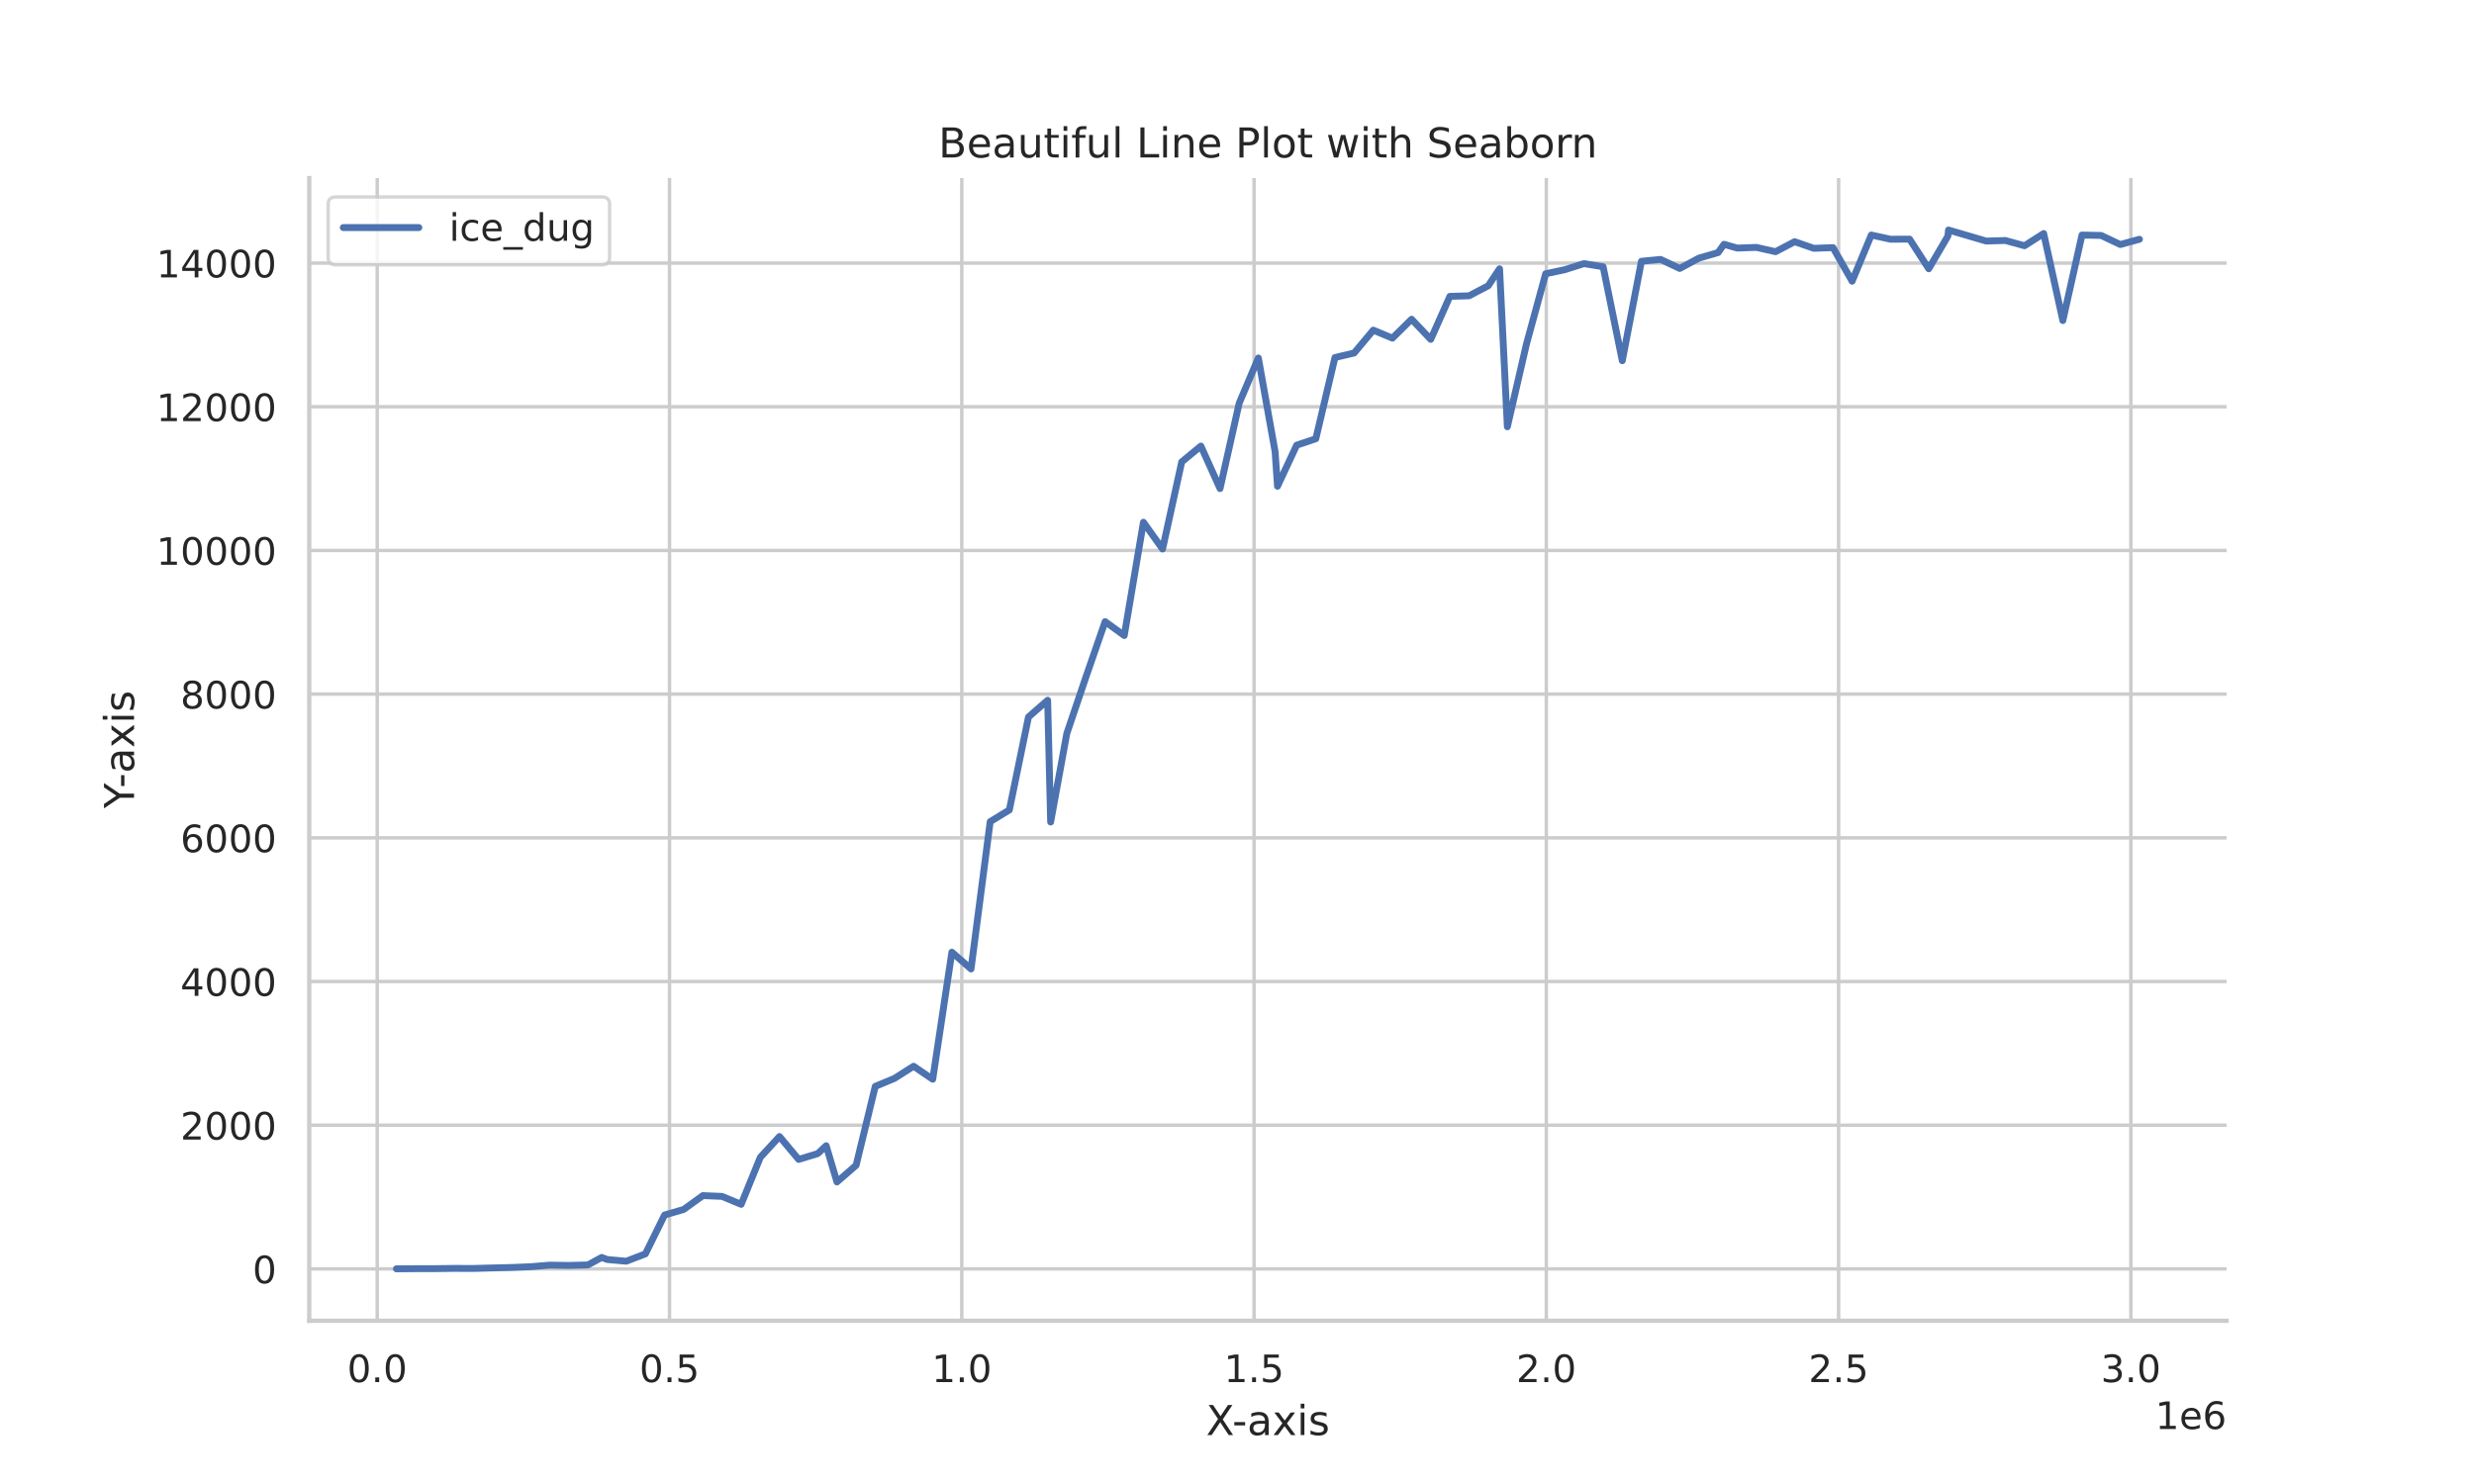
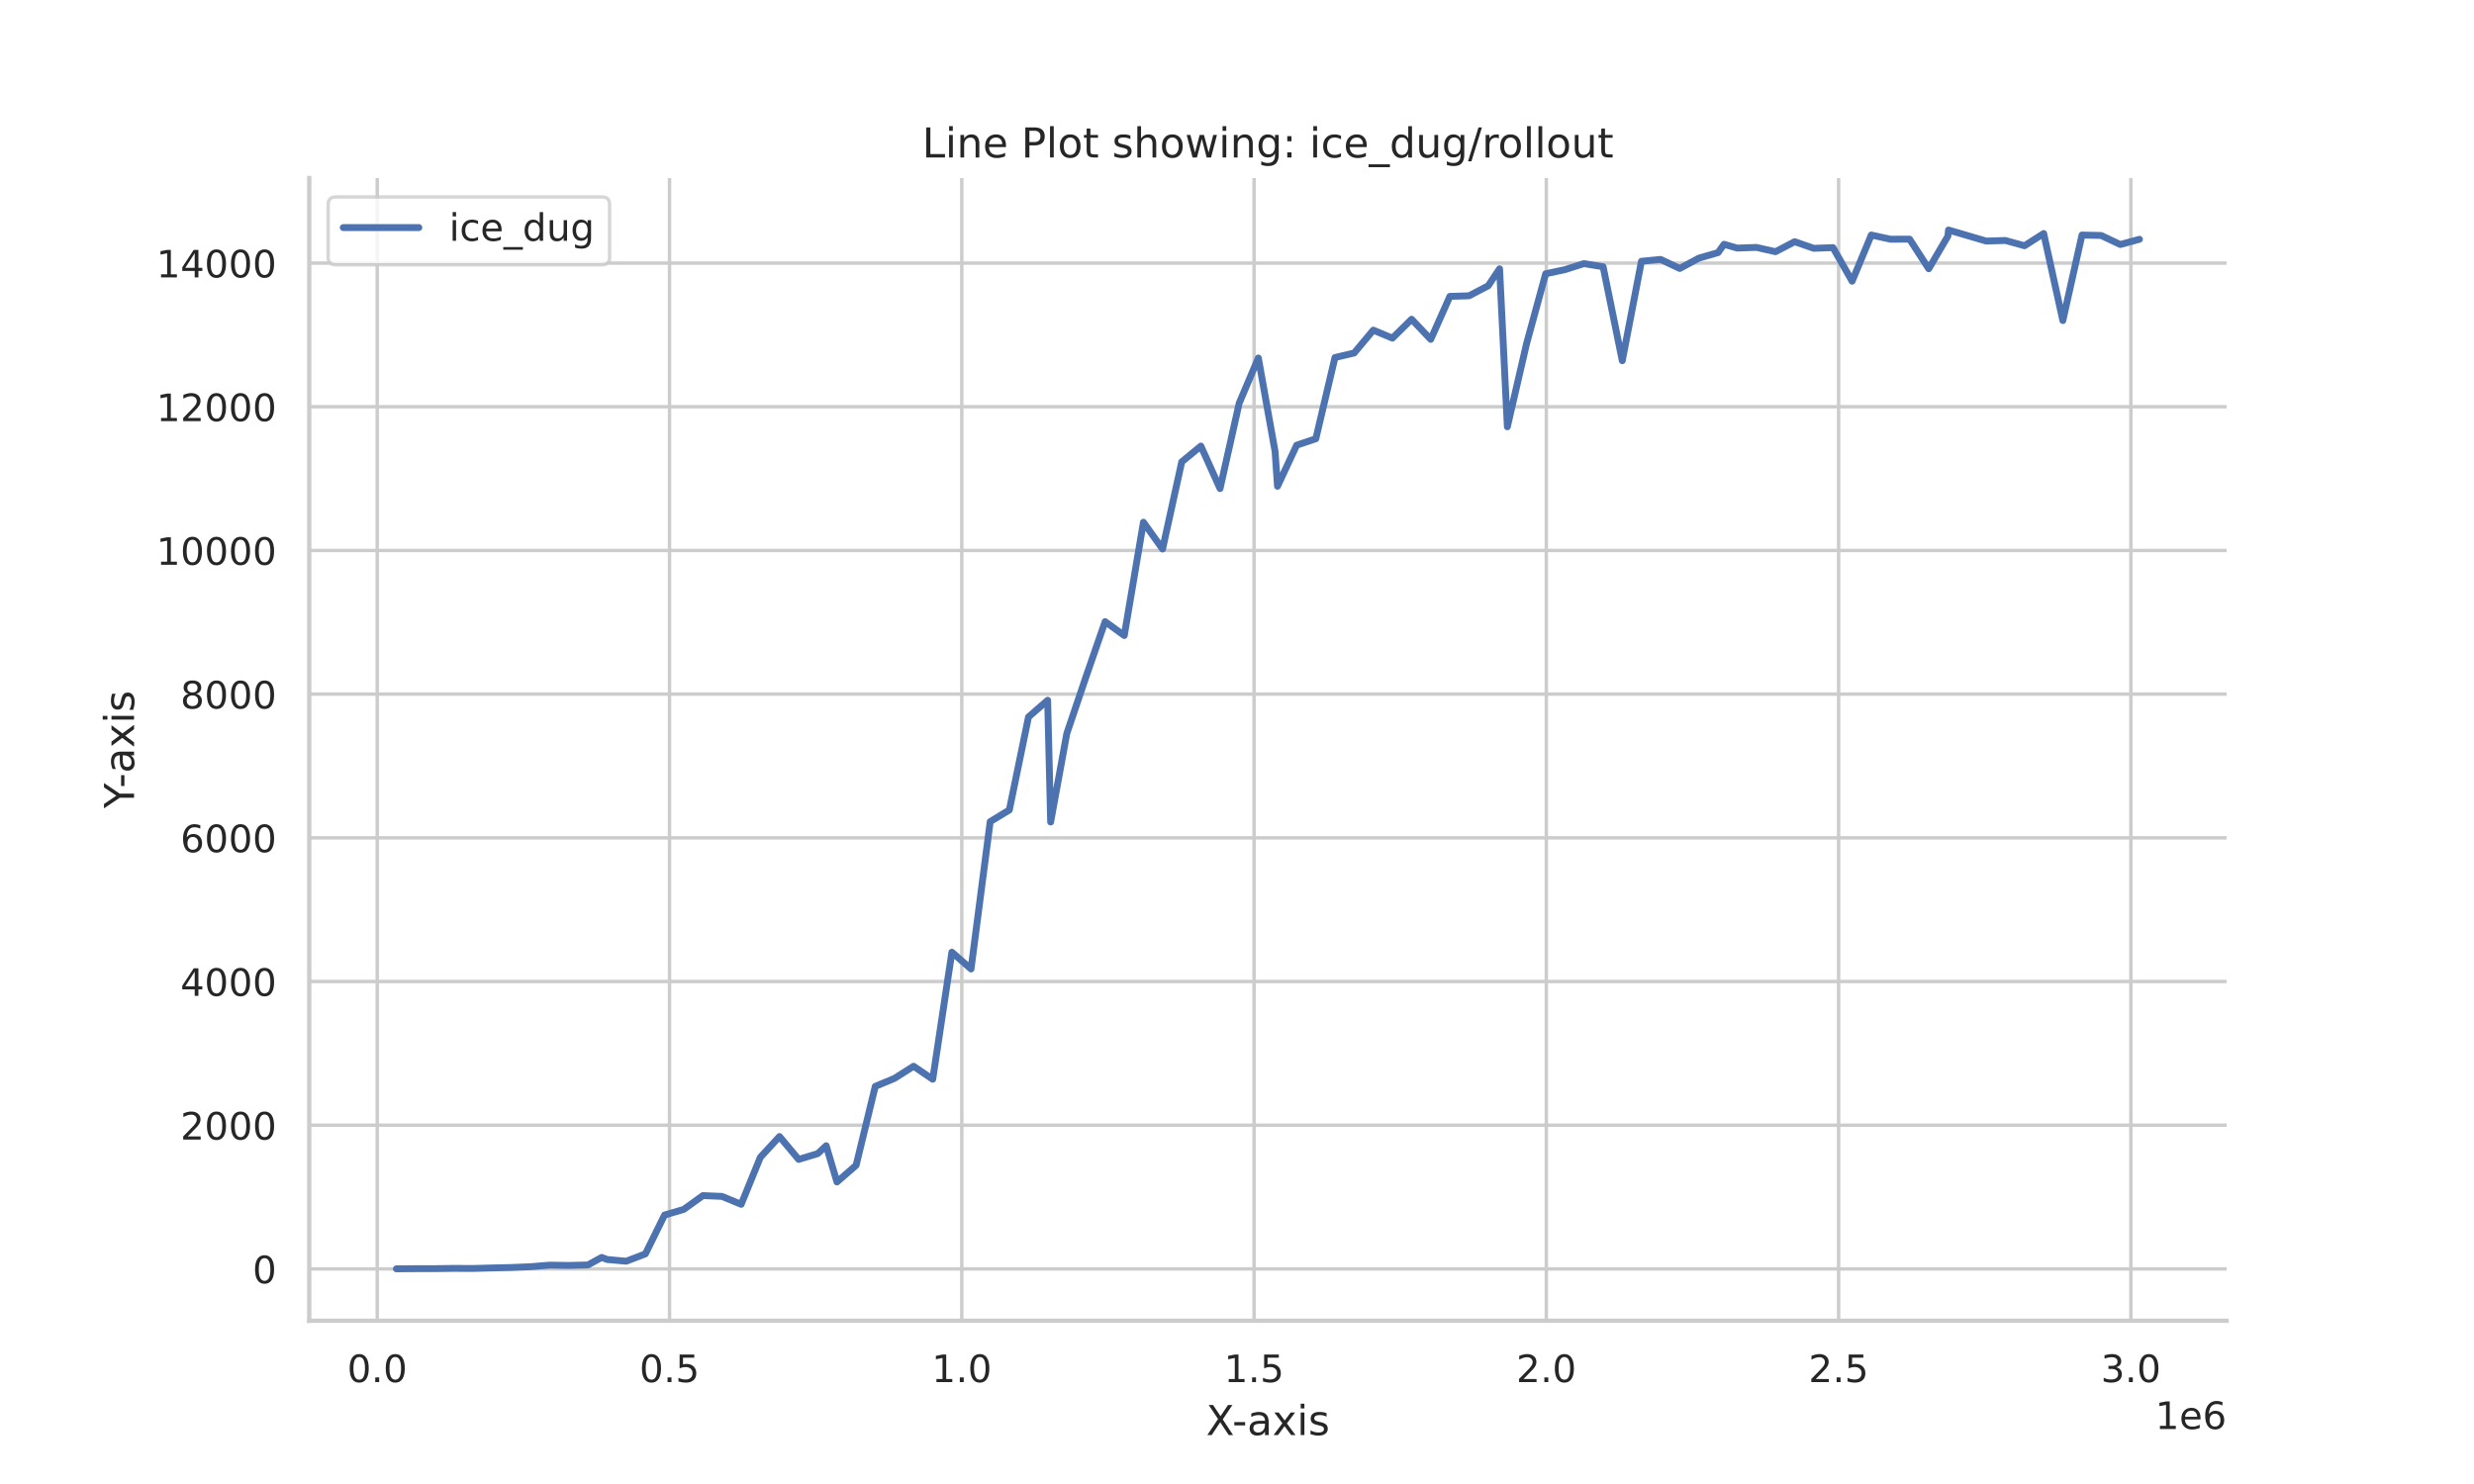
<svg xmlns="http://www.w3.org/2000/svg" xmlns:xlink="http://www.w3.org/1999/xlink" width="720pt" height="432pt" viewBox="0 0 720 432" version="1.1">
  <defs>
    <style type="text/css">*{stroke-linejoin: round; stroke-linecap: butt}</style>
  </defs>
  <g id="figure_1">
    <g id="patch_1">
      <path d="M 0 432  L 720 432  L 720 0  L 0 0  z " style="fill: #ffffff" />
    </g>
    <g id="axes_1">
      <g id="patch_2">
        <path d="M 90 384.48  L 648 384.48  L 648 51.84  L 90 51.84  z " style="fill: #ffffff" />
      </g>
      <g id="matplotlib.axis_1">
        <g id="xtick_1">
          <g id="line2d_1">
-             <path d="M 109.789 384.48  L 109.789 51.84  " clip-path="url(#pe41813fd96)" style="fill: none; stroke: #cccccc; stroke-linecap: round" />
+             <path d="M 109.789 384.48  L 109.789 51.84  " clip-path="url(#p9360311807)" style="fill: none; stroke: #cccccc; stroke-linecap: round" />
          </g>
          <g id="text_1">
            <g style="fill: #262626" transform="translate(101.0425 402.3383) scale(0.11 -0.11)">
              <defs>
                <path id="DejaVuSans-30" d="M 2034 4250  Q 1547 4250 1301 3770  Q 1056 3291 1056 2328  Q 1056 1369 1301 889  Q 1547 409 2034 409  Q 2525 409 2770 889  Q 3016 1369 3016 2328  Q 3016 3291 2770 3770  Q 2525 4250 2034 4250  z M 2034 4750  Q 2819 4750 3233 4129  Q 3647 3509 3647 2328  Q 3647 1150 3233 529  Q 2819 -91 2034 -91  Q 1250 -91 836 529  Q 422 1150 422 2328  Q 422 3509 836 4129  Q 1250 4750 2034 4750  z " transform="scale(0.015625)" />
                <path id="DejaVuSans-2e" d="M 684 794  L 1344 794  L 1344 0  L 684 0  L 684 794  z " transform="scale(0.015625)" />
              </defs>
              <use xlink:href="#DejaVuSans-30" />
              <use xlink:href="#DejaVuSans-2e" x="63.623" />
              <use xlink:href="#DejaVuSans-30" x="95.41" />
            </g>
          </g>
        </g>
        <g id="xtick_2">
          <g id="line2d_2">
-             <path d="M 194.848 384.48  L 194.848 51.84  " clip-path="url(#pe41813fd96)" style="fill: none; stroke: #cccccc; stroke-linecap: round" />
+             <path d="M 194.848 384.48  L 194.848 51.84  " clip-path="url(#p9360311807)" style="fill: none; stroke: #cccccc; stroke-linecap: round" />
          </g>
          <g id="text_2">
            <g style="fill: #262626" transform="translate(186.1015 402.3383) scale(0.11 -0.11)">
              <defs>
                <path id="DejaVuSans-35" d="M 691 4666  L 3169 4666  L 3169 4134  L 1269 4134  L 1269 2991  Q 1406 3038 1543 3061  Q 1681 3084 1819 3084  Q 2600 3084 3056 2656  Q 3513 2228 3513 1497  Q 3513 744 3044 326  Q 2575 -91 1722 -91  Q 1428 -91 1123 -41  Q 819 9 494 109  L 494 744  Q 775 591 1075 516  Q 1375 441 1709 441  Q 2250 441 2565 725  Q 2881 1009 2881 1497  Q 2881 1984 2565 2268  Q 2250 2553 1709 2553  Q 1456 2553 1204 2497  Q 953 2441 691 2322  L 691 4666  z " transform="scale(0.015625)" />
              </defs>
              <use xlink:href="#DejaVuSans-30" />
              <use xlink:href="#DejaVuSans-2e" x="63.623" />
              <use xlink:href="#DejaVuSans-35" x="95.41" />
            </g>
          </g>
        </g>
        <g id="xtick_3">
          <g id="line2d_3">
-             <path d="M 279.907 384.48  L 279.907 51.84  " clip-path="url(#pe41813fd96)" style="fill: none; stroke: #cccccc; stroke-linecap: round" />
+             <path d="M 279.907 384.48  L 279.907 51.84  " clip-path="url(#p9360311807)" style="fill: none; stroke: #cccccc; stroke-linecap: round" />
          </g>
          <g id="text_3">
            <g style="fill: #262626" transform="translate(271.1605 402.3383) scale(0.11 -0.11)">
              <defs>
                <path id="DejaVuSans-31" d="M 794 531  L 1825 531  L 1825 4091  L 703 3866  L 703 4441  L 1819 4666  L 2450 4666  L 2450 531  L 3481 531  L 3481 0  L 794 0  L 794 531  z " transform="scale(0.015625)" />
              </defs>
              <use xlink:href="#DejaVuSans-31" />
              <use xlink:href="#DejaVuSans-2e" x="63.623" />
              <use xlink:href="#DejaVuSans-30" x="95.41" />
            </g>
          </g>
        </g>
        <g id="xtick_4">
          <g id="line2d_4">
-             <path d="M 364.966 384.48  L 364.966 51.84  " clip-path="url(#pe41813fd96)" style="fill: none; stroke: #cccccc; stroke-linecap: round" />
+             <path d="M 364.966 384.48  L 364.966 51.84  " clip-path="url(#p9360311807)" style="fill: none; stroke: #cccccc; stroke-linecap: round" />
          </g>
          <g id="text_4">
            <g style="fill: #262626" transform="translate(356.2194 402.3383) scale(0.11 -0.11)">
              <use xlink:href="#DejaVuSans-31" />
              <use xlink:href="#DejaVuSans-2e" x="63.623" />
              <use xlink:href="#DejaVuSans-35" x="95.41" />
            </g>
          </g>
        </g>
        <g id="xtick_5">
          <g id="line2d_5">
-             <path d="M 450.025 384.48  L 450.025 51.84  " clip-path="url(#pe41813fd96)" style="fill: none; stroke: #cccccc; stroke-linecap: round" />
+             <path d="M 450.025 384.48  L 450.025 51.84  " clip-path="url(#p9360311807)" style="fill: none; stroke: #cccccc; stroke-linecap: round" />
          </g>
          <g id="text_5">
            <g style="fill: #262626" transform="translate(441.2784 402.3383) scale(0.11 -0.11)">
              <defs>
                <path id="DejaVuSans-32" d="M 1228 531  L 3431 531  L 3431 0  L 469 0  L 469 531  Q 828 903 1448 1529  Q 2069 2156 2228 2338  Q 2531 2678 2651 2914  Q 2772 3150 2772 3378  Q 2772 3750 2511 3984  Q 2250 4219 1831 4219  Q 1534 4219 1204 4116  Q 875 4013 500 3803  L 500 4441  Q 881 4594 1212 4672  Q 1544 4750 1819 4750  Q 2544 4750 2975 4387  Q 3406 4025 3406 3419  Q 3406 3131 3298 2873  Q 3191 2616 2906 2266  Q 2828 2175 2409 1742  Q 1991 1309 1228 531  z " transform="scale(0.015625)" />
              </defs>
              <use xlink:href="#DejaVuSans-32" />
              <use xlink:href="#DejaVuSans-2e" x="63.623" />
              <use xlink:href="#DejaVuSans-30" x="95.41" />
            </g>
          </g>
        </g>
        <g id="xtick_6">
          <g id="line2d_6">
-             <path d="M 535.084 384.48  L 535.084 51.84  " clip-path="url(#pe41813fd96)" style="fill: none; stroke: #cccccc; stroke-linecap: round" />
+             <path d="M 535.084 384.48  L 535.084 51.84  " clip-path="url(#p9360311807)" style="fill: none; stroke: #cccccc; stroke-linecap: round" />
          </g>
          <g id="text_6">
            <g style="fill: #262626" transform="translate(526.3374 402.3383) scale(0.11 -0.11)">
              <use xlink:href="#DejaVuSans-32" />
              <use xlink:href="#DejaVuSans-2e" x="63.623" />
              <use xlink:href="#DejaVuSans-35" x="95.41" />
            </g>
          </g>
        </g>
        <g id="xtick_7">
          <g id="line2d_7">
-             <path d="M 620.143 384.48  L 620.143 51.84  " clip-path="url(#pe41813fd96)" style="fill: none; stroke: #cccccc; stroke-linecap: round" />
+             <path d="M 620.143 384.48  L 620.143 51.84  " clip-path="url(#p9360311807)" style="fill: none; stroke: #cccccc; stroke-linecap: round" />
          </g>
          <g id="text_7">
            <g style="fill: #262626" transform="translate(611.3964 402.3383) scale(0.11 -0.11)">
              <defs>
                <path id="DejaVuSans-33" d="M 2597 2516  Q 3050 2419 3304 2112  Q 3559 1806 3559 1356  Q 3559 666 3084 287  Q 2609 -91 1734 -91  Q 1441 -91 1130 -33  Q 819 25 488 141  L 488 750  Q 750 597 1062 519  Q 1375 441 1716 441  Q 2309 441 2620 675  Q 2931 909 2931 1356  Q 2931 1769 2642 2001  Q 2353 2234 1838 2234  L 1294 2234  L 1294 2753  L 1863 2753  Q 2328 2753 2575 2939  Q 2822 3125 2822 3475  Q 2822 3834 2567 4026  Q 2313 4219 1838 4219  Q 1578 4219 1281 4162  Q 984 4106 628 3988  L 628 4550  Q 988 4650 1302 4700  Q 1616 4750 1894 4750  Q 2613 4750 3031 4423  Q 3450 4097 3450 3541  Q 3450 3153 3228 2886  Q 3006 2619 2597 2516  z " transform="scale(0.015625)" />
              </defs>
              <use xlink:href="#DejaVuSans-33" />
              <use xlink:href="#DejaVuSans-2e" x="63.623" />
              <use xlink:href="#DejaVuSans-30" x="95.41" />
            </g>
          </g>
        </g>
        <g id="text_8">
          <g style="fill: #262626" transform="translate(351.0047 417.7441) scale(0.12 -0.12)">
            <defs>
              <path id="DejaVuSans-58" d="M 403 4666  L 1081 4666  L 2241 2931  L 3406 4666  L 4084 4666  L 2584 2425  L 4184 0  L 3506 0  L 2194 1984  L 872 0  L 191 0  L 1856 2491  L 403 4666  z " transform="scale(0.015625)" />
              <path id="DejaVuSans-2d" d="M 313 2009  L 1997 2009  L 1997 1497  L 313 1497  L 313 2009  z " transform="scale(0.015625)" />
              <path id="DejaVuSans-61" d="M 2194 1759  Q 1497 1759 1228 1600  Q 959 1441 959 1056  Q 959 750 1161 570  Q 1363 391 1709 391  Q 2188 391 2477 730  Q 2766 1069 2766 1631  L 2766 1759  L 2194 1759  z M 3341 1997  L 3341 0  L 2766 0  L 2766 531  Q 2569 213 2275 61  Q 1981 -91 1556 -91  Q 1019 -91 701 211  Q 384 513 384 1019  Q 384 1609 779 1909  Q 1175 2209 1959 2209  L 2766 2209  L 2766 2266  Q 2766 2663 2505 2880  Q 2244 3097 1772 3097  Q 1472 3097 1187 3025  Q 903 2953 641 2809  L 641 3341  Q 956 3463 1253 3523  Q 1550 3584 1831 3584  Q 2591 3584 2966 3190  Q 3341 2797 3341 1997  z " transform="scale(0.015625)" />
              <path id="DejaVuSans-78" d="M 3513 3500  L 2247 1797  L 3578 0  L 2900 0  L 1881 1375  L 863 0  L 184 0  L 1544 1831  L 300 3500  L 978 3500  L 1906 2253  L 2834 3500  L 3513 3500  z " transform="scale(0.015625)" />
              <path id="DejaVuSans-69" d="M 603 3500  L 1178 3500  L 1178 0  L 603 0  L 603 3500  z M 603 4863  L 1178 4863  L 1178 4134  L 603 4134  L 603 4863  z " transform="scale(0.015625)" />
              <path id="DejaVuSans-73" d="M 2834 3397  L 2834 2853  Q 2591 2978 2328 3040  Q 2066 3103 1784 3103  Q 1356 3103 1142 2972  Q 928 2841 928 2578  Q 928 2378 1081 2264  Q 1234 2150 1697 2047  L 1894 2003  Q 2506 1872 2764 1633  Q 3022 1394 3022 966  Q 3022 478 2636 193  Q 2250 -91 1575 -91  Q 1294 -91 989 -36  Q 684 19 347 128  L 347 722  Q 666 556 975 473  Q 1284 391 1588 391  Q 1994 391 2212 530  Q 2431 669 2431 922  Q 2431 1156 2273 1281  Q 2116 1406 1581 1522  L 1381 1569  Q 847 1681 609 1914  Q 372 2147 372 2553  Q 372 3047 722 3315  Q 1072 3584 1716 3584  Q 2034 3584 2315 3537  Q 2597 3491 2834 3397  z " transform="scale(0.015625)" />
            </defs>
            <use xlink:href="#DejaVuSans-58" />
            <use xlink:href="#DejaVuSans-2d" x="63.506" />
            <use xlink:href="#DejaVuSans-61" x="99.59" />
            <use xlink:href="#DejaVuSans-78" x="160.869" />
            <use xlink:href="#DejaVuSans-69" x="220.049" />
            <use xlink:href="#DejaVuSans-73" x="247.832" />
          </g>
        </g>
        <g id="text_9">
          <g style="fill: #262626" transform="translate(627.2341 415.9842) scale(0.11 -0.11)">
            <defs>
              <path id="DejaVuSans-65" d="M 3597 1894  L 3597 1613  L 953 1613  Q 991 1019 1311 708  Q 1631 397 2203 397  Q 2534 397 2845 478  Q 3156 559 3463 722  L 3463 178  Q 3153 47 2828 -22  Q 2503 -91 2169 -91  Q 1331 -91 842 396  Q 353 884 353 1716  Q 353 2575 817 3079  Q 1281 3584 2069 3584  Q 2775 3584 3186 3129  Q 3597 2675 3597 1894  z M 3022 2063  Q 3016 2534 2758 2815  Q 2500 3097 2075 3097  Q 1594 3097 1305 2825  Q 1016 2553 972 2059  L 3022 2063  z " transform="scale(0.015625)" />
              <path id="DejaVuSans-36" d="M 2113 2584  Q 1688 2584 1439 2293  Q 1191 2003 1191 1497  Q 1191 994 1439 701  Q 1688 409 2113 409  Q 2538 409 2786 701  Q 3034 994 3034 1497  Q 3034 2003 2786 2293  Q 2538 2584 2113 2584  z M 3366 4563  L 3366 3988  Q 3128 4100 2886 4159  Q 2644 4219 2406 4219  Q 1781 4219 1451 3797  Q 1122 3375 1075 2522  Q 1259 2794 1537 2939  Q 1816 3084 2150 3084  Q 2853 3084 3261 2657  Q 3669 2231 3669 1497  Q 3669 778 3244 343  Q 2819 -91 2113 -91  Q 1303 -91 875 529  Q 447 1150 447 2328  Q 447 3434 972 4092  Q 1497 4750 2381 4750  Q 2619 4750 2861 4703  Q 3103 4656 3366 4563  z " transform="scale(0.015625)" />
            </defs>
            <use xlink:href="#DejaVuSans-31" />
            <use xlink:href="#DejaVuSans-65" x="63.623" />
            <use xlink:href="#DejaVuSans-36" x="125.146" />
          </g>
        </g>
      </g>
      <g id="matplotlib.axis_2">
        <g id="ytick_1">
          <g id="line2d_8">
-             <path d="M 90 369.382  L 648 369.382  " clip-path="url(#pe41813fd96)" style="fill: none; stroke: #cccccc; stroke-linecap: round" />
+             <path d="M 90 369.382  L 648 369.382  " clip-path="url(#p9360311807)" style="fill: none; stroke: #cccccc; stroke-linecap: round" />
          </g>
          <g id="text_10">
            <g style="fill: #262626" transform="translate(73.50125 373.5609) scale(0.11 -0.11)">
              <use xlink:href="#DejaVuSans-30" />
            </g>
          </g>
        </g>
        <g id="ytick_2">
          <g id="line2d_9">
-             <path d="M 90 327.553  L 648 327.553  " clip-path="url(#pe41813fd96)" style="fill: none; stroke: #cccccc; stroke-linecap: round" />
+             <path d="M 90 327.553  L 648 327.553  " clip-path="url(#p9360311807)" style="fill: none; stroke: #cccccc; stroke-linecap: round" />
          </g>
          <g id="text_11">
            <g style="fill: #262626" transform="translate(52.505 331.7322) scale(0.11 -0.11)">
              <use xlink:href="#DejaVuSans-32" />
              <use xlink:href="#DejaVuSans-30" x="63.623" />
              <use xlink:href="#DejaVuSans-30" x="127.246" />
              <use xlink:href="#DejaVuSans-30" x="190.869" />
            </g>
          </g>
        </g>
        <g id="ytick_3">
          <g id="line2d_10">
-             <path d="M 90 285.724  L 648 285.724  " clip-path="url(#pe41813fd96)" style="fill: none; stroke: #cccccc; stroke-linecap: round" />
+             <path d="M 90 285.724  L 648 285.724  " clip-path="url(#p9360311807)" style="fill: none; stroke: #cccccc; stroke-linecap: round" />
          </g>
          <g id="text_12">
            <g style="fill: #262626" transform="translate(52.505 289.9034) scale(0.11 -0.11)">
              <defs>
                <path id="DejaVuSans-34" d="M 2419 4116  L 825 1625  L 2419 1625  L 2419 4116  z M 2253 4666  L 3047 4666  L 3047 1625  L 3713 1625  L 3713 1100  L 3047 1100  L 3047 0  L 2419 0  L 2419 1100  L 313 1100  L 313 1709  L 2253 4666  z " transform="scale(0.015625)" />
              </defs>
              <use xlink:href="#DejaVuSans-34" />
              <use xlink:href="#DejaVuSans-30" x="63.623" />
              <use xlink:href="#DejaVuSans-30" x="127.246" />
              <use xlink:href="#DejaVuSans-30" x="190.869" />
            </g>
          </g>
        </g>
        <g id="ytick_4">
          <g id="line2d_11">
-             <path d="M 90 243.896  L 648 243.896  " clip-path="url(#pe41813fd96)" style="fill: none; stroke: #cccccc; stroke-linecap: round" />
+             <path d="M 90 243.896  L 648 243.896  " clip-path="url(#p9360311807)" style="fill: none; stroke: #cccccc; stroke-linecap: round" />
          </g>
          <g id="text_13">
            <g style="fill: #262626" transform="translate(52.505 248.0747) scale(0.11 -0.11)">
              <use xlink:href="#DejaVuSans-36" />
              <use xlink:href="#DejaVuSans-30" x="63.623" />
              <use xlink:href="#DejaVuSans-30" x="127.246" />
              <use xlink:href="#DejaVuSans-30" x="190.869" />
            </g>
          </g>
        </g>
        <g id="ytick_5">
          <g id="line2d_12">
-             <path d="M 90 202.067  L 648 202.067  " clip-path="url(#pe41813fd96)" style="fill: none; stroke: #cccccc; stroke-linecap: round" />
+             <path d="M 90 202.067  L 648 202.067  " clip-path="url(#p9360311807)" style="fill: none; stroke: #cccccc; stroke-linecap: round" />
          </g>
          <g id="text_14">
            <g style="fill: #262626" transform="translate(52.505 206.246) scale(0.11 -0.11)">
              <defs>
                <path id="DejaVuSans-38" d="M 2034 2216  Q 1584 2216 1326 1975  Q 1069 1734 1069 1313  Q 1069 891 1326 650  Q 1584 409 2034 409  Q 2484 409 2743 651  Q 3003 894 3003 1313  Q 3003 1734 2745 1975  Q 2488 2216 2034 2216  z M 1403 2484  Q 997 2584 770 2862  Q 544 3141 544 3541  Q 544 4100 942 4425  Q 1341 4750 2034 4750  Q 2731 4750 3128 4425  Q 3525 4100 3525 3541  Q 3525 3141 3298 2862  Q 3072 2584 2669 2484  Q 3125 2378 3379 2068  Q 3634 1759 3634 1313  Q 3634 634 3220 271  Q 2806 -91 2034 -91  Q 1263 -91 848 271  Q 434 634 434 1313  Q 434 1759 690 2068  Q 947 2378 1403 2484  z M 1172 3481  Q 1172 3119 1398 2916  Q 1625 2713 2034 2713  Q 2441 2713 2670 2916  Q 2900 3119 2900 3481  Q 2900 3844 2670 4047  Q 2441 4250 2034 4250  Q 1625 4250 1398 4047  Q 1172 3844 1172 3481  z " transform="scale(0.015625)" />
              </defs>
              <use xlink:href="#DejaVuSans-38" />
              <use xlink:href="#DejaVuSans-30" x="63.623" />
              <use xlink:href="#DejaVuSans-30" x="127.246" />
              <use xlink:href="#DejaVuSans-30" x="190.869" />
            </g>
          </g>
        </g>
        <g id="ytick_6">
          <g id="line2d_13">
-             <path d="M 90 160.238  L 648 160.238  " clip-path="url(#pe41813fd96)" style="fill: none; stroke: #cccccc; stroke-linecap: round" />
+             <path d="M 90 160.238  L 648 160.238  " clip-path="url(#p9360311807)" style="fill: none; stroke: #cccccc; stroke-linecap: round" />
          </g>
          <g id="text_15">
            <g style="fill: #262626" transform="translate(45.50625 164.4172) scale(0.11 -0.11)">
              <use xlink:href="#DejaVuSans-31" />
              <use xlink:href="#DejaVuSans-30" x="63.623" />
              <use xlink:href="#DejaVuSans-30" x="127.246" />
              <use xlink:href="#DejaVuSans-30" x="190.869" />
              <use xlink:href="#DejaVuSans-30" x="254.492" />
            </g>
          </g>
        </g>
        <g id="ytick_7">
          <g id="line2d_14">
-             <path d="M 90 118.409  L 648 118.409  " clip-path="url(#pe41813fd96)" style="fill: none; stroke: #cccccc; stroke-linecap: round" />
+             <path d="M 90 118.409  L 648 118.409  " clip-path="url(#p9360311807)" style="fill: none; stroke: #cccccc; stroke-linecap: round" />
          </g>
          <g id="text_16">
            <g style="fill: #262626" transform="translate(45.50625 122.5885) scale(0.11 -0.11)">
              <use xlink:href="#DejaVuSans-31" />
              <use xlink:href="#DejaVuSans-32" x="63.623" />
              <use xlink:href="#DejaVuSans-30" x="127.246" />
              <use xlink:href="#DejaVuSans-30" x="190.869" />
              <use xlink:href="#DejaVuSans-30" x="254.492" />
            </g>
          </g>
        </g>
        <g id="ytick_8">
          <g id="line2d_15">
-             <path d="M 90 76.581  L 648 76.581  " clip-path="url(#pe41813fd96)" style="fill: none; stroke: #cccccc; stroke-linecap: round" />
+             <path d="M 90 76.581  L 648 76.581  " clip-path="url(#p9360311807)" style="fill: none; stroke: #cccccc; stroke-linecap: round" />
          </g>
          <g id="text_17">
            <g style="fill: #262626" transform="translate(45.50625 80.75975) scale(0.11 -0.11)">
              <use xlink:href="#DejaVuSans-31" />
              <use xlink:href="#DejaVuSans-34" x="63.623" />
              <use xlink:href="#DejaVuSans-30" x="127.246" />
              <use xlink:href="#DejaVuSans-30" x="190.869" />
              <use xlink:href="#DejaVuSans-30" x="254.492" />
            </g>
          </g>
        </g>
        <g id="text_18">
          <g style="fill: #262626" transform="translate(39.01062 235.2975) rotate(-90) scale(0.12 -0.12)">
            <defs>
              <path id="DejaVuSans-59" d="M -13 4666  L 666 4666  L 1959 2747  L 3244 4666  L 3922 4666  L 2272 2222  L 2272 0  L 1638 0  L 1638 2222  L -13 4666  z " transform="scale(0.015625)" />
            </defs>
            <use xlink:href="#DejaVuSans-59" />
            <use xlink:href="#DejaVuSans-2d" x="49.209" />
            <use xlink:href="#DejaVuSans-61" x="85.293" />
            <use xlink:href="#DejaVuSans-78" x="146.572" />
            <use xlink:href="#DejaVuSans-69" x="205.752" />
            <use xlink:href="#DejaVuSans-73" x="233.535" />
          </g>
        </g>
      </g>
      <g id="PolyCollection_1" />
      <g id="line2d_16">
-         <path d="M 115.364 369.36  L 120.938 369.318  L 126.512 369.311  L 132.087 369.236  L 137.661 369.259  L 143.236 369.107  L 148.81 368.975  L 154.385 368.747  L 159.959 368.288  L 165.533 368.372  L 171.108 368.228  L 175.115 366.041  L 176.682 366.641  L 182.257 367.148  L 187.831 365.003  L 193.406 353.702  L 198.98 352.066  L 204.554 348.043  L 210.129 348.279  L 215.703 350.588  L 221.278 336.9  L 226.852 330.848  L 232.427 337.507  L 238.001 335.816  L 240.44 333.526  L 243.575 344.075  L 249.15 339.225  L 254.724 316.251  L 260.299 313.934  L 265.873 310.388  L 271.448 314.176  L 277.022 277.186  L 282.596 282.074  L 288.171 239.187  L 293.745 235.787  L 299.32 208.713  L 304.894 203.853  L 305.765 239.294  L 310.469 213.531  L 316.043 197.047  L 321.617 180.956  L 327.192 185.003  L 332.766 152.029  L 338.341 159.82  L 343.915 134.452  L 349.49 129.855  L 355.064 142.228  L 360.638 117.364  L 366.213 104.212  L 371.09 131.474  L 371.787 141.555  L 377.362 129.596  L 382.936 127.726  L 388.51 104.074  L 394.085 102.768  L 399.659 96.109  L 405.234 98.433  L 410.808 92.932  L 416.383 98.788  L 421.957 86.275  L 427.531 86.11  L 433.106 83.197  L 436.416 78.254  L 438.68 124.237  L 444.255 100.1  L 449.829 79.692  L 455.404 78.507  L 460.978 76.737  L 466.552 77.652  L 472.127 105  L 477.701 76.058  L 483.276 75.516  L 488.85 78.149  L 494.425 75.148  L 499.999 73.535  L 501.741 71.113  L 505.573 72.222  L 511.148 72.019  L 516.722 73.272  L 522.297 70.359  L 527.871 72.287  L 533.446 72.081  L 539.02 81.863  L 544.594 68.418  L 550.169 69.635  L 555.743 69.617  L 561.318 78.241  L 566.892 68.725  L 567.066 66.96  L 572.467 68.542  L 578.041 70.176  L 583.615 70.006  L 589.19 71.536  L 594.764 67.98  L 600.339 93.312  L 605.913 68.424  L 611.488 68.542  L 617.062 71.18  L 622.636 69.653  " clip-path="url(#pe41813fd96)" style="fill: none; stroke: #4c72b0; stroke-width: 2; stroke-linecap: round" />
+         <path d="M 115.364 369.36  L 120.938 369.318  L 126.512 369.311  L 132.087 369.236  L 137.661 369.259  L 143.236 369.107  L 148.81 368.975  L 154.385 368.747  L 159.959 368.288  L 165.533 368.372  L 171.108 368.228  L 175.115 366.041  L 176.682 366.641  L 182.257 367.148  L 187.831 365.003  L 193.406 353.702  L 198.98 352.066  L 204.554 348.043  L 210.129 348.279  L 215.703 350.588  L 221.278 336.9  L 226.852 330.848  L 232.427 337.507  L 238.001 335.816  L 240.44 333.526  L 243.575 344.075  L 249.15 339.225  L 254.724 316.251  L 260.299 313.934  L 265.873 310.388  L 271.448 314.176  L 277.022 277.186  L 282.596 282.074  L 288.171 239.187  L 293.745 235.787  L 299.32 208.713  L 304.894 203.853  L 305.765 239.294  L 310.469 213.531  L 316.043 197.047  L 321.617 180.956  L 327.192 185.003  L 332.766 152.029  L 338.341 159.82  L 343.915 134.452  L 349.49 129.855  L 355.064 142.228  L 360.638 117.364  L 366.213 104.212  L 371.09 131.474  L 371.787 141.555  L 377.362 129.596  L 382.936 127.726  L 388.51 104.074  L 394.085 102.768  L 399.659 96.109  L 405.234 98.433  L 410.808 92.932  L 416.383 98.788  L 421.957 86.275  L 427.531 86.11  L 433.106 83.197  L 436.416 78.254  L 438.68 124.237  L 444.255 100.1  L 449.829 79.692  L 455.404 78.507  L 460.978 76.737  L 466.552 77.652  L 472.127 105  L 477.701 76.058  L 483.276 75.516  L 488.85 78.149  L 494.425 75.148  L 499.999 73.535  L 501.741 71.113  L 505.573 72.222  L 511.148 72.019  L 516.722 73.272  L 522.297 70.359  L 527.871 72.287  L 533.446 72.081  L 539.02 81.863  L 544.594 68.418  L 550.169 69.635  L 555.743 69.617  L 561.318 78.241  L 566.892 68.725  L 567.066 66.96  L 572.467 68.542  L 578.041 70.176  L 583.615 70.006  L 589.19 71.536  L 594.764 67.98  L 600.339 93.312  L 605.913 68.424  L 611.488 68.542  L 617.062 71.18  L 622.636 69.653  " clip-path="url(#p9360311807)" style="fill: none; stroke: #4c72b0; stroke-width: 2; stroke-linecap: round" />
      </g>
      <g id="patch_3">
        <path d="M 90 384.48  L 90 51.84  " style="fill: none; stroke: #cccccc; stroke-width: 1.25; stroke-linejoin: miter; stroke-linecap: square" />
      </g>
      <g id="patch_4">
        <path d="M 90 384.48  L 648 384.48  " style="fill: none; stroke: #cccccc; stroke-width: 1.25; stroke-linejoin: miter; stroke-linecap: square" />
      </g>
      <g id="text_19">
-         <g style="fill: #262626" transform="translate(273.1209 45.84) scale(0.12 -0.12)">
+         <g style="fill: #262626" transform="translate(268.3988 45.84) scale(0.12 -0.12)">
          <defs>
-             <path id="DejaVuSans-42" d="M 1259 2228  L 1259 519  L 2272 519  Q 2781 519 3026 730  Q 3272 941 3272 1375  Q 3272 1813 3026 2020  Q 2781 2228 2272 2228  L 1259 2228  z M 1259 4147  L 1259 2741  L 2194 2741  Q 2656 2741 2882 2914  Q 3109 3088 3109 3444  Q 3109 3797 2882 3972  Q 2656 4147 2194 4147  L 1259 4147  z M 628 4666  L 2241 4666  Q 2963 4666 3353 4366  Q 3744 4066 3744 3513  Q 3744 3084 3544 2831  Q 3344 2578 2956 2516  Q 3422 2416 3680 2098  Q 3938 1781 3938 1306  Q 3938 681 3513 340  Q 3088 0 2303 0  L 628 0  L 628 4666  z " transform="scale(0.015625)" />
-             <path id="DejaVuSans-75" d="M 544 1381  L 544 3500  L 1119 3500  L 1119 1403  Q 1119 906 1312 657  Q 1506 409 1894 409  Q 2359 409 2629 706  Q 2900 1003 2900 1516  L 2900 3500  L 3475 3500  L 3475 0  L 2900 0  L 2900 538  Q 2691 219 2414 64  Q 2138 -91 1772 -91  Q 1169 -91 856 284  Q 544 659 544 1381  z M 1991 3584  L 1991 3584  z " transform="scale(0.015625)" />
-             <path id="DejaVuSans-74" d="M 1172 4494  L 1172 3500  L 2356 3500  L 2356 3053  L 1172 3053  L 1172 1153  Q 1172 725 1289 603  Q 1406 481 1766 481  L 2356 481  L 2356 0  L 1766 0  Q 1100 0 847 248  Q 594 497 594 1153  L 594 3053  L 172 3053  L 172 3500  L 594 3500  L 594 4494  L 1172 4494  z " transform="scale(0.015625)" />
-             <path id="DejaVuSans-66" d="M 2375 4863  L 2375 4384  L 1825 4384  Q 1516 4384 1395 4259  Q 1275 4134 1275 3809  L 1275 3500  L 2222 3500  L 2222 3053  L 1275 3053  L 1275 0  L 697 0  L 697 3053  L 147 3053  L 147 3500  L 697 3500  L 697 3744  Q 697 4328 969 4595  Q 1241 4863 1831 4863  L 2375 4863  z " transform="scale(0.015625)" />
-             <path id="DejaVuSans-6c" d="M 603 4863  L 1178 4863  L 1178 0  L 603 0  L 603 4863  z " transform="scale(0.015625)" />
-             <path id="DejaVuSans-20" transform="scale(0.015625)" />
            <path id="DejaVuSans-4c" d="M 628 4666  L 1259 4666  L 1259 531  L 3531 531  L 3531 0  L 628 0  L 628 4666  z " transform="scale(0.015625)" />
            <path id="DejaVuSans-6e" d="M 3513 2113  L 3513 0  L 2938 0  L 2938 2094  Q 2938 2591 2744 2837  Q 2550 3084 2163 3084  Q 1697 3084 1428 2787  Q 1159 2491 1159 1978  L 1159 0  L 581 0  L 581 3500  L 1159 3500  L 1159 2956  Q 1366 3272 1645 3428  Q 1925 3584 2291 3584  Q 2894 3584 3203 3211  Q 3513 2838 3513 2113  z " transform="scale(0.015625)" />
+             <path id="DejaVuSans-20" transform="scale(0.015625)" />
            <path id="DejaVuSans-50" d="M 1259 4147  L 1259 2394  L 2053 2394  Q 2494 2394 2734 2622  Q 2975 2850 2975 3272  Q 2975 3691 2734 3919  Q 2494 4147 2053 4147  L 1259 4147  z M 628 4666  L 2053 4666  Q 2838 4666 3239 4311  Q 3641 3956 3641 3272  Q 3641 2581 3239 2228  Q 2838 1875 2053 1875  L 1259 1875  L 1259 0  L 628 0  L 628 4666  z " transform="scale(0.015625)" />
+             <path id="DejaVuSans-6c" d="M 603 4863  L 1178 4863  L 1178 0  L 603 0  L 603 4863  z " transform="scale(0.015625)" />
            <path id="DejaVuSans-6f" d="M 1959 3097  Q 1497 3097 1228 2736  Q 959 2375 959 1747  Q 959 1119 1226 758  Q 1494 397 1959 397  Q 2419 397 2687 759  Q 2956 1122 2956 1747  Q 2956 2369 2687 2733  Q 2419 3097 1959 3097  z M 1959 3584  Q 2709 3584 3137 3096  Q 3566 2609 3566 1747  Q 3566 888 3137 398  Q 2709 -91 1959 -91  Q 1206 -91 779 398  Q 353 888 353 1747  Q 353 2609 779 3096  Q 1206 3584 1959 3584  z " transform="scale(0.015625)" />
+             <path id="DejaVuSans-74" d="M 1172 4494  L 1172 3500  L 2356 3500  L 2356 3053  L 1172 3053  L 1172 1153  Q 1172 725 1289 603  Q 1406 481 1766 481  L 2356 481  L 2356 0  L 1766 0  Q 1100 0 847 248  Q 594 497 594 1153  L 594 3053  L 172 3053  L 172 3500  L 594 3500  L 594 4494  L 1172 4494  z " transform="scale(0.015625)" />
+             <path id="DejaVuSans-68" d="M 3513 2113  L 3513 0  L 2938 0  L 2938 2094  Q 2938 2591 2744 2837  Q 2550 3084 2163 3084  Q 1697 3084 1428 2787  Q 1159 2491 1159 1978  L 1159 0  L 581 0  L 581 4863  L 1159 4863  L 1159 2956  Q 1366 3272 1645 3428  Q 1925 3584 2291 3584  Q 2894 3584 3203 3211  Q 3513 2838 3513 2113  z " transform="scale(0.015625)" />
            <path id="DejaVuSans-77" d="M 269 3500  L 844 3500  L 1563 769  L 2278 3500  L 2956 3500  L 3675 769  L 4391 3500  L 4966 3500  L 4050 0  L 3372 0  L 2619 2869  L 1863 0  L 1184 0  L 269 3500  z " transform="scale(0.015625)" />
-             <path id="DejaVuSans-68" d="M 3513 2113  L 3513 0  L 2938 0  L 2938 2094  Q 2938 2591 2744 2837  Q 2550 3084 2163 3084  Q 1697 3084 1428 2787  Q 1159 2491 1159 1978  L 1159 0  L 581 0  L 581 4863  L 1159 4863  L 1159 2956  Q 1366 3272 1645 3428  Q 1925 3584 2291 3584  Q 2894 3584 3203 3211  Q 3513 2838 3513 2113  z " transform="scale(0.015625)" />
-             <path id="DejaVuSans-53" d="M 3425 4513  L 3425 3897  Q 3066 4069 2747 4153  Q 2428 4238 2131 4238  Q 1616 4238 1336 4038  Q 1056 3838 1056 3469  Q 1056 3159 1242 3001  Q 1428 2844 1947 2747  L 2328 2669  Q 3034 2534 3370 2195  Q 3706 1856 3706 1288  Q 3706 609 3251 259  Q 2797 -91 1919 -91  Q 1588 -91 1214 -16  Q 841 59 441 206  L 441 856  Q 825 641 1194 531  Q 1563 422 1919 422  Q 2459 422 2753 634  Q 3047 847 3047 1241  Q 3047 1584 2836 1778  Q 2625 1972 2144 2069  L 1759 2144  Q 1053 2284 737 2584  Q 422 2884 422 3419  Q 422 4038 858 4394  Q 1294 4750 2059 4750  Q 2388 4750 2728 4690  Q 3069 4631 3425 4513  z " transform="scale(0.015625)" />
-             <path id="DejaVuSans-62" d="M 3116 1747  Q 3116 2381 2855 2742  Q 2594 3103 2138 3103  Q 1681 3103 1420 2742  Q 1159 2381 1159 1747  Q 1159 1113 1420 752  Q 1681 391 2138 391  Q 2594 391 2855 752  Q 3116 1113 3116 1747  z M 1159 2969  Q 1341 3281 1617 3432  Q 1894 3584 2278 3584  Q 2916 3584 3314 3078  Q 3713 2572 3713 1747  Q 3713 922 3314 415  Q 2916 -91 2278 -91  Q 1894 -91 1617 61  Q 1341 213 1159 525  L 1159 0  L 581 0  L 581 4863  L 1159 4863  L 1159 2969  z " transform="scale(0.015625)" />
+             <path id="DejaVuSans-67" d="M 2906 1791  Q 2906 2416 2648 2759  Q 2391 3103 1925 3103  Q 1463 3103 1205 2759  Q 947 2416 947 1791  Q 947 1169 1205 825  Q 1463 481 1925 481  Q 2391 481 2648 825  Q 2906 1169 2906 1791  z M 3481 434  Q 3481 -459 3084 -895  Q 2688 -1331 1869 -1331  Q 1566 -1331 1297 -1286  Q 1028 -1241 775 -1147  L 775 -588  Q 1028 -725 1275 -790  Q 1522 -856 1778 -856  Q 2344 -856 2625 -561  Q 2906 -266 2906 331  L 2906 616  Q 2728 306 2450 153  Q 2172 0 1784 0  Q 1141 0 747 490  Q 353 981 353 1791  Q 353 2603 747 3093  Q 1141 3584 1784 3584  Q 2172 3584 2450 3431  Q 2728 3278 2906 2969  L 2906 3500  L 3481 3500  L 3481 434  z " transform="scale(0.015625)" />
+             <path id="DejaVuSans-3a" d="M 750 794  L 1409 794  L 1409 0  L 750 0  L 750 794  z M 750 3309  L 1409 3309  L 1409 2516  L 750 2516  L 750 3309  z " transform="scale(0.015625)" />
+             <path id="DejaVuSans-63" d="M 3122 3366  L 3122 2828  Q 2878 2963 2633 3030  Q 2388 3097 2138 3097  Q 1578 3097 1268 2742  Q 959 2388 959 1747  Q 959 1106 1268 751  Q 1578 397 2138 397  Q 2388 397 2633 464  Q 2878 531 3122 666  L 3122 134  Q 2881 22 2623 -34  Q 2366 -91 2075 -91  Q 1284 -91 818 406  Q 353 903 353 1747  Q 353 2603 823 3093  Q 1294 3584 2113 3584  Q 2378 3584 2631 3529  Q 2884 3475 3122 3366  z " transform="scale(0.015625)" />
+             <path id="DejaVuSans-5f" d="M 3263 -1063  L 3263 -1509  L -63 -1509  L -63 -1063  L 3263 -1063  z " transform="scale(0.015625)" />
+             <path id="DejaVuSans-64" d="M 2906 2969  L 2906 4863  L 3481 4863  L 3481 0  L 2906 0  L 2906 525  Q 2725 213 2448 61  Q 2172 -91 1784 -91  Q 1150 -91 751 415  Q 353 922 353 1747  Q 353 2572 751 3078  Q 1150 3584 1784 3584  Q 2172 3584 2448 3432  Q 2725 3281 2906 2969  z M 947 1747  Q 947 1113 1208 752  Q 1469 391 1925 391  Q 2381 391 2643 752  Q 2906 1113 2906 1747  Q 2906 2381 2643 2742  Q 2381 3103 1925 3103  Q 1469 3103 1208 2742  Q 947 2381 947 1747  z " transform="scale(0.015625)" />
+             <path id="DejaVuSans-75" d="M 544 1381  L 544 3500  L 1119 3500  L 1119 1403  Q 1119 906 1312 657  Q 1506 409 1894 409  Q 2359 409 2629 706  Q 2900 1003 2900 1516  L 2900 3500  L 3475 3500  L 3475 0  L 2900 0  L 2900 538  Q 2691 219 2414 64  Q 2138 -91 1772 -91  Q 1169 -91 856 284  Q 544 659 544 1381  z M 1991 3584  L 1991 3584  z " transform="scale(0.015625)" />
+             <path id="DejaVuSans-2f" d="M 1625 4666  L 2156 4666  L 531 -594  L 0 -594  L 1625 4666  z " transform="scale(0.015625)" />
            <path id="DejaVuSans-72" d="M 2631 2963  Q 2534 3019 2420 3045  Q 2306 3072 2169 3072  Q 1681 3072 1420 2755  Q 1159 2438 1159 1844  L 1159 0  L 581 0  L 581 3500  L 1159 3500  L 1159 2956  Q 1341 3275 1631 3429  Q 1922 3584 2338 3584  Q 2397 3584 2469 3576  Q 2541 3569 2628 3553  L 2631 2963  z " transform="scale(0.015625)" />
          </defs>
-           <use xlink:href="#DejaVuSans-42" />
-           <use xlink:href="#DejaVuSans-65" x="68.604" />
-           <use xlink:href="#DejaVuSans-61" x="130.127" />
-           <use xlink:href="#DejaVuSans-75" x="191.406" />
-           <use xlink:href="#DejaVuSans-74" x="254.785" />
-           <use xlink:href="#DejaVuSans-69" x="293.994" />
-           <use xlink:href="#DejaVuSans-66" x="321.777" />
-           <use xlink:href="#DejaVuSans-75" x="356.982" />
-           <use xlink:href="#DejaVuSans-6c" x="420.361" />
-           <use xlink:href="#DejaVuSans-20" x="448.145" />
-           <use xlink:href="#DejaVuSans-4c" x="479.932" />
-           <use xlink:href="#DejaVuSans-69" x="535.645" />
-           <use xlink:href="#DejaVuSans-6e" x="563.428" />
-           <use xlink:href="#DejaVuSans-65" x="626.807" />
-           <use xlink:href="#DejaVuSans-20" x="688.33" />
-           <use xlink:href="#DejaVuSans-50" x="720.117" />
-           <use xlink:href="#DejaVuSans-6c" x="780.42" />
-           <use xlink:href="#DejaVuSans-6f" x="808.203" />
-           <use xlink:href="#DejaVuSans-74" x="869.385" />
-           <use xlink:href="#DejaVuSans-20" x="908.594" />
-           <use xlink:href="#DejaVuSans-77" x="940.381" />
-           <use xlink:href="#DejaVuSans-69" x="1022.168" />
-           <use xlink:href="#DejaVuSans-74" x="1049.951" />
-           <use xlink:href="#DejaVuSans-68" x="1089.16" />
-           <use xlink:href="#DejaVuSans-20" x="1152.539" />
-           <use xlink:href="#DejaVuSans-53" x="1184.326" />
-           <use xlink:href="#DejaVuSans-65" x="1247.803" />
-           <use xlink:href="#DejaVuSans-61" x="1309.326" />
-           <use xlink:href="#DejaVuSans-62" x="1370.605" />
-           <use xlink:href="#DejaVuSans-6f" x="1434.082" />
-           <use xlink:href="#DejaVuSans-72" x="1495.264" />
-           <use xlink:href="#DejaVuSans-6e" x="1534.627" />
+           <use xlink:href="#DejaVuSans-4c" />
+           <use xlink:href="#DejaVuSans-69" x="55.713" />
+           <use xlink:href="#DejaVuSans-6e" x="83.496" />
+           <use xlink:href="#DejaVuSans-65" x="146.875" />
+           <use xlink:href="#DejaVuSans-20" x="208.398" />
+           <use xlink:href="#DejaVuSans-50" x="240.186" />
+           <use xlink:href="#DejaVuSans-6c" x="300.488" />
+           <use xlink:href="#DejaVuSans-6f" x="328.271" />
+           <use xlink:href="#DejaVuSans-74" x="389.453" />
+           <use xlink:href="#DejaVuSans-20" x="428.662" />
+           <use xlink:href="#DejaVuSans-73" x="460.449" />
+           <use xlink:href="#DejaVuSans-68" x="512.549" />
+           <use xlink:href="#DejaVuSans-6f" x="575.928" />
+           <use xlink:href="#DejaVuSans-77" x="637.109" />
+           <use xlink:href="#DejaVuSans-69" x="718.896" />
+           <use xlink:href="#DejaVuSans-6e" x="746.68" />
+           <use xlink:href="#DejaVuSans-67" x="810.059" />
+           <use xlink:href="#DejaVuSans-3a" x="873.535" />
+           <use xlink:href="#DejaVuSans-20" x="907.227" />
+           <use xlink:href="#DejaVuSans-69" x="939.014" />
+           <use xlink:href="#DejaVuSans-63" x="966.797" />
+           <use xlink:href="#DejaVuSans-65" x="1021.777" />
+           <use xlink:href="#DejaVuSans-5f" x="1083.301" />
+           <use xlink:href="#DejaVuSans-64" x="1133.301" />
+           <use xlink:href="#DejaVuSans-75" x="1196.777" />
+           <use xlink:href="#DejaVuSans-67" x="1260.156" />
+           <use xlink:href="#DejaVuSans-2f" x="1323.633" />
+           <use xlink:href="#DejaVuSans-72" x="1357.324" />
+           <use xlink:href="#DejaVuSans-6f" x="1396.188" />
+           <use xlink:href="#DejaVuSans-6c" x="1457.369" />
+           <use xlink:href="#DejaVuSans-6c" x="1485.152" />
+           <use xlink:href="#DejaVuSans-6f" x="1512.936" />
+           <use xlink:href="#DejaVuSans-75" x="1574.117" />
+           <use xlink:href="#DejaVuSans-74" x="1637.496" />
        </g>
      </g>
      <g id="legend_1">
        <g id="patch_5">
          <path d="M 97.7 77.092  L 175.21 77.092  Q 177.41 77.092 177.41 74.892  L 177.41 59.54  Q 177.41 57.34 175.21 57.34  L 97.7 57.34  Q 95.5 57.34 95.5 59.54  L 95.5 74.892  Q 95.5 77.092 97.7 77.092  z " style="fill: #ffffff; opacity: 0.8; stroke: #cccccc; stroke-linejoin: miter" />
        </g>
        <g id="line2d_17">
          <path d="M 99.9 66.248  L 110.9 66.248  L 121.9 66.248  " style="fill: none; stroke: #4c72b0; stroke-width: 2; stroke-linecap: round" />
        </g>
        <g id="text_20">
          <g style="fill: #262626" transform="translate(130.7 70.09828) scale(0.11 -0.11)">
-             <defs>
-               <path id="DejaVuSans-63" d="M 3122 3366  L 3122 2828  Q 2878 2963 2633 3030  Q 2388 3097 2138 3097  Q 1578 3097 1268 2742  Q 959 2388 959 1747  Q 959 1106 1268 751  Q 1578 397 2138 397  Q 2388 397 2633 464  Q 2878 531 3122 666  L 3122 134  Q 2881 22 2623 -34  Q 2366 -91 2075 -91  Q 1284 -91 818 406  Q 353 903 353 1747  Q 353 2603 823 3093  Q 1294 3584 2113 3584  Q 2378 3584 2631 3529  Q 2884 3475 3122 3366  z " transform="scale(0.015625)" />
-               <path id="DejaVuSans-5f" d="M 3263 -1063  L 3263 -1509  L -63 -1509  L -63 -1063  L 3263 -1063  z " transform="scale(0.015625)" />
-               <path id="DejaVuSans-64" d="M 2906 2969  L 2906 4863  L 3481 4863  L 3481 0  L 2906 0  L 2906 525  Q 2725 213 2448 61  Q 2172 -91 1784 -91  Q 1150 -91 751 415  Q 353 922 353 1747  Q 353 2572 751 3078  Q 1150 3584 1784 3584  Q 2172 3584 2448 3432  Q 2725 3281 2906 2969  z M 947 1747  Q 947 1113 1208 752  Q 1469 391 1925 391  Q 2381 391 2643 752  Q 2906 1113 2906 1747  Q 2906 2381 2643 2742  Q 2381 3103 1925 3103  Q 1469 3103 1208 2742  Q 947 2381 947 1747  z " transform="scale(0.015625)" />
-               <path id="DejaVuSans-67" d="M 2906 1791  Q 2906 2416 2648 2759  Q 2391 3103 1925 3103  Q 1463 3103 1205 2759  Q 947 2416 947 1791  Q 947 1169 1205 825  Q 1463 481 1925 481  Q 2391 481 2648 825  Q 2906 1169 2906 1791  z M 3481 434  Q 3481 -459 3084 -895  Q 2688 -1331 1869 -1331  Q 1566 -1331 1297 -1286  Q 1028 -1241 775 -1147  L 775 -588  Q 1028 -725 1275 -790  Q 1522 -856 1778 -856  Q 2344 -856 2625 -561  Q 2906 -266 2906 331  L 2906 616  Q 2728 306 2450 153  Q 2172 0 1784 0  Q 1141 0 747 490  Q 353 981 353 1791  Q 353 2603 747 3093  Q 1141 3584 1784 3584  Q 2172 3584 2450 3431  Q 2728 3278 2906 2969  L 2906 3500  L 3481 3500  L 3481 434  z " transform="scale(0.015625)" />
-             </defs>
            <use xlink:href="#DejaVuSans-69" />
            <use xlink:href="#DejaVuSans-63" x="27.783" />
            <use xlink:href="#DejaVuSans-65" x="82.764" />
            <use xlink:href="#DejaVuSans-5f" x="144.287" />
            <use xlink:href="#DejaVuSans-64" x="194.287" />
            <use xlink:href="#DejaVuSans-75" x="257.764" />
            <use xlink:href="#DejaVuSans-67" x="321.143" />
          </g>
        </g>
      </g>
    </g>
  </g>
  <defs>
-     <clipPath id="pe41813fd96">
+     <clipPath id="p9360311807">
      <rect x="90" y="51.84" width="558" height="332.64" />
    </clipPath>
  </defs>
</svg>
